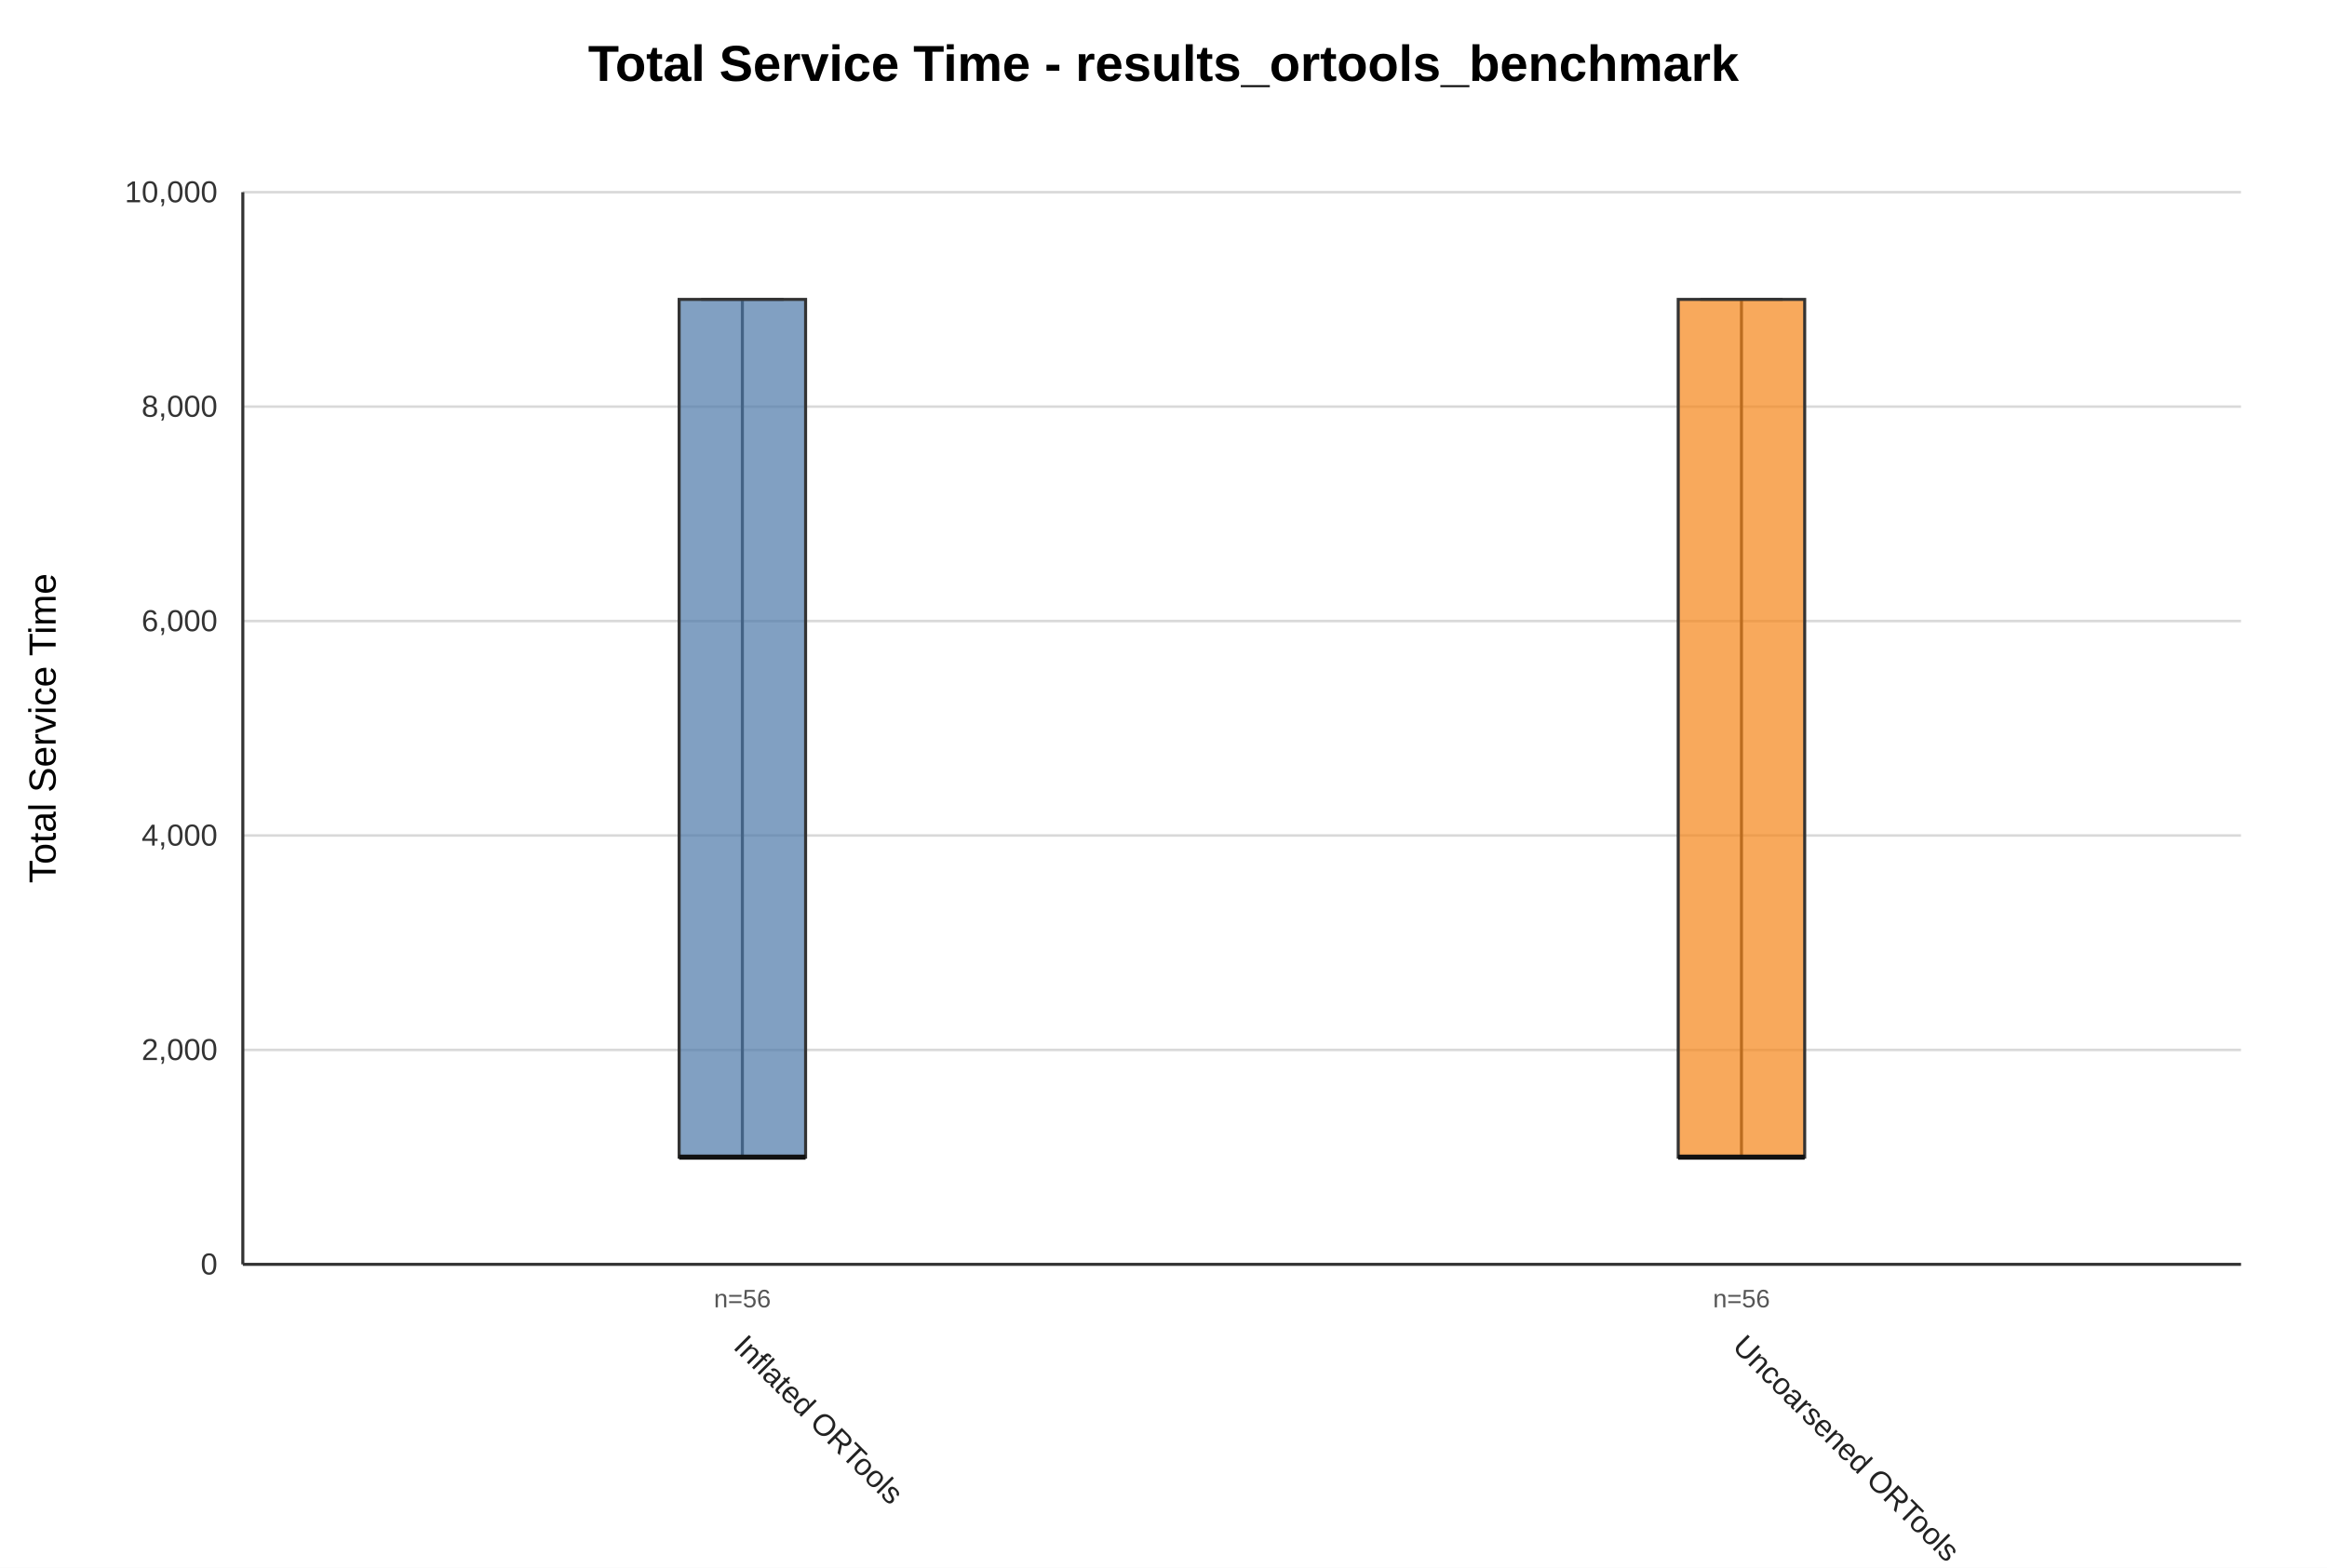
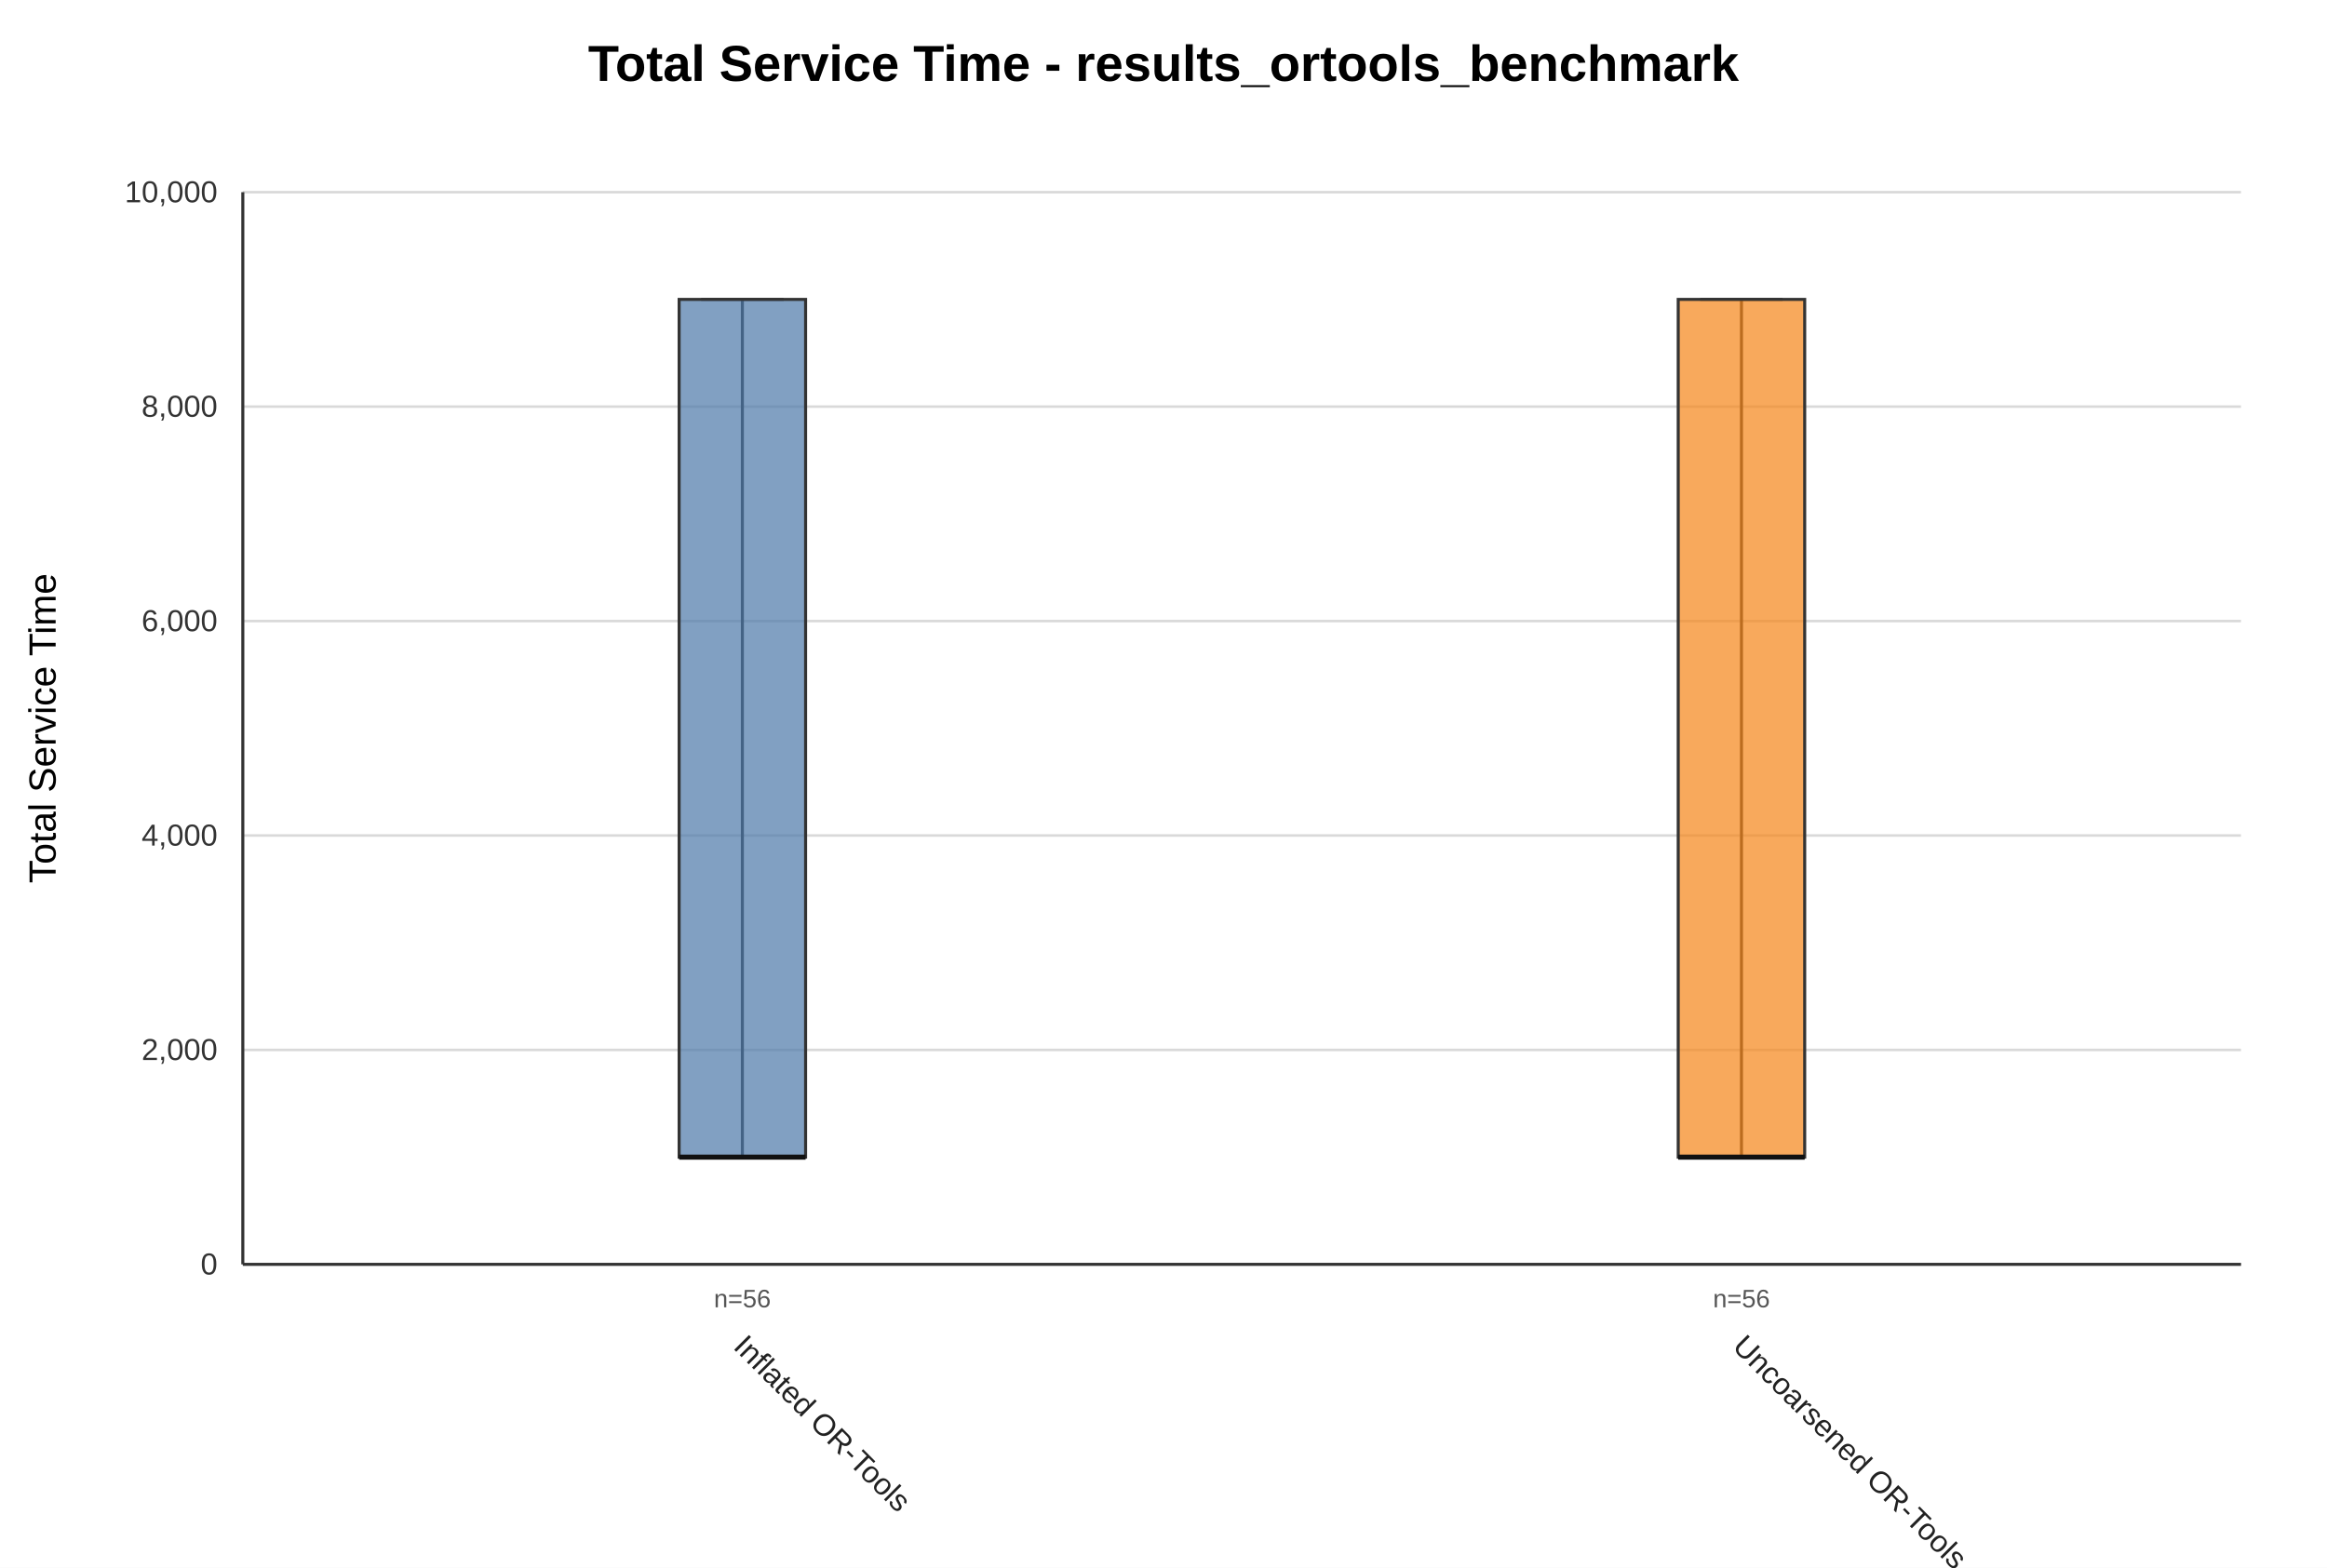
<svg xmlns="http://www.w3.org/2000/svg" width="920" height="620" viewBox="0 0 920 620">
  <rect x="0" y="0" width="920" height="620" fill="#ffffff" />
  <text x="460.0" y="32" text-anchor="middle" font-family="Arial, sans-serif" font-size="20" font-weight="700">Total Service Time - results_ortools_benchmark</text>
  <text transform="translate(22 288.0) rotate(-90)" text-anchor="middle" font-family="Arial, sans-serif" font-size="15">Total Service Time</text>
  <line x1="96" y1="500.0" x2="886" y2="500.0" stroke="#d9d9d9" stroke-width="1" />
  <text x="86" y="504.0" text-anchor="end" font-family="Arial, sans-serif" font-size="12" fill="#333333">0</text>
  <line x1="96" y1="415.2" x2="886" y2="415.2" stroke="#d9d9d9" stroke-width="1" />
  <text x="86" y="419.2" text-anchor="end" font-family="Arial, sans-serif" font-size="12" fill="#333333">2,000</text>
  <line x1="96" y1="330.4" x2="886" y2="330.4" stroke="#d9d9d9" stroke-width="1" />
  <text x="86" y="334.4" text-anchor="end" font-family="Arial, sans-serif" font-size="12" fill="#333333">4,000</text>
  <line x1="96" y1="245.6" x2="886" y2="245.6" stroke="#d9d9d9" stroke-width="1" />
  <text x="86" y="249.6" text-anchor="end" font-family="Arial, sans-serif" font-size="12" fill="#333333">6,000</text>
  <line x1="96" y1="160.8" x2="886" y2="160.8" stroke="#d9d9d9" stroke-width="1" />
  <text x="86" y="164.8" text-anchor="end" font-family="Arial, sans-serif" font-size="12" fill="#333333">8,000</text>
  <line x1="96" y1="76.0" x2="886" y2="76.0" stroke="#d9d9d9" stroke-width="1" />
  <text x="86" y="80.0" text-anchor="end" font-family="Arial, sans-serif" font-size="12" fill="#333333">10,000</text>
  <line x1="96" y1="76" x2="96" y2="500" stroke="#333333" stroke-width="1.2" />
  <line x1="96" y1="500" x2="886" y2="500" stroke="#333333" stroke-width="1.2" />
  <line x1="293.5" y1="118.4" x2="293.5" y2="457.6" stroke="#333333" stroke-width="1.2" />
  <line x1="277.2" y1="118.4" x2="309.8" y2="118.4" stroke="#333333" stroke-width="1.2" />
  <line x1="277.2" y1="457.6" x2="309.8" y2="457.6" stroke="#333333" stroke-width="1.2" />
  <rect x="268.5" y="118.4" width="50.0" height="339.2" fill="#4C78A8" fill-opacity="0.70" stroke="#333333" stroke-width="1.2" />
  <line x1="268.5" y1="457.6" x2="318.5" y2="457.6" stroke="#111111" stroke-width="2" />
  <text x="293.5" y="517" text-anchor="middle" font-family="Arial, sans-serif" font-size="10" fill="#555555">n=56</text>
-   <text transform="translate(289.5 533) rotate(45)" text-anchor="start" font-family="Arial, sans-serif" font-size="12" fill="#222222">Inflated ORTools</text>
+   <text transform="translate(289.5 533) rotate(45)" text-anchor="start" font-family="Arial, sans-serif" font-size="12" fill="#222222">Inflated OR-Tools</text>
  <line x1="688.5" y1="118.4" x2="688.5" y2="457.6" stroke="#333333" stroke-width="1.2" />
  <line x1="672.2" y1="118.4" x2="704.8" y2="118.4" stroke="#333333" stroke-width="1.2" />
  <line x1="672.2" y1="457.6" x2="704.8" y2="457.6" stroke="#333333" stroke-width="1.2" />
  <rect x="663.5" y="118.4" width="50.0" height="339.2" fill="#F58518" fill-opacity="0.70" stroke="#333333" stroke-width="1.2" />
  <line x1="663.5" y1="457.6" x2="713.5" y2="457.6" stroke="#111111" stroke-width="2" />
  <text x="688.5" y="517" text-anchor="middle" font-family="Arial, sans-serif" font-size="10" fill="#555555">n=56</text>
-   <text transform="translate(684.5 533) rotate(45)" text-anchor="start" font-family="Arial, sans-serif" font-size="12" fill="#222222">Uncoarsened ORTools</text>
+   <text transform="translate(684.5 533) rotate(45)" text-anchor="start" font-family="Arial, sans-serif" font-size="12" fill="#222222">Uncoarsened OR-Tools</text>
</svg>
